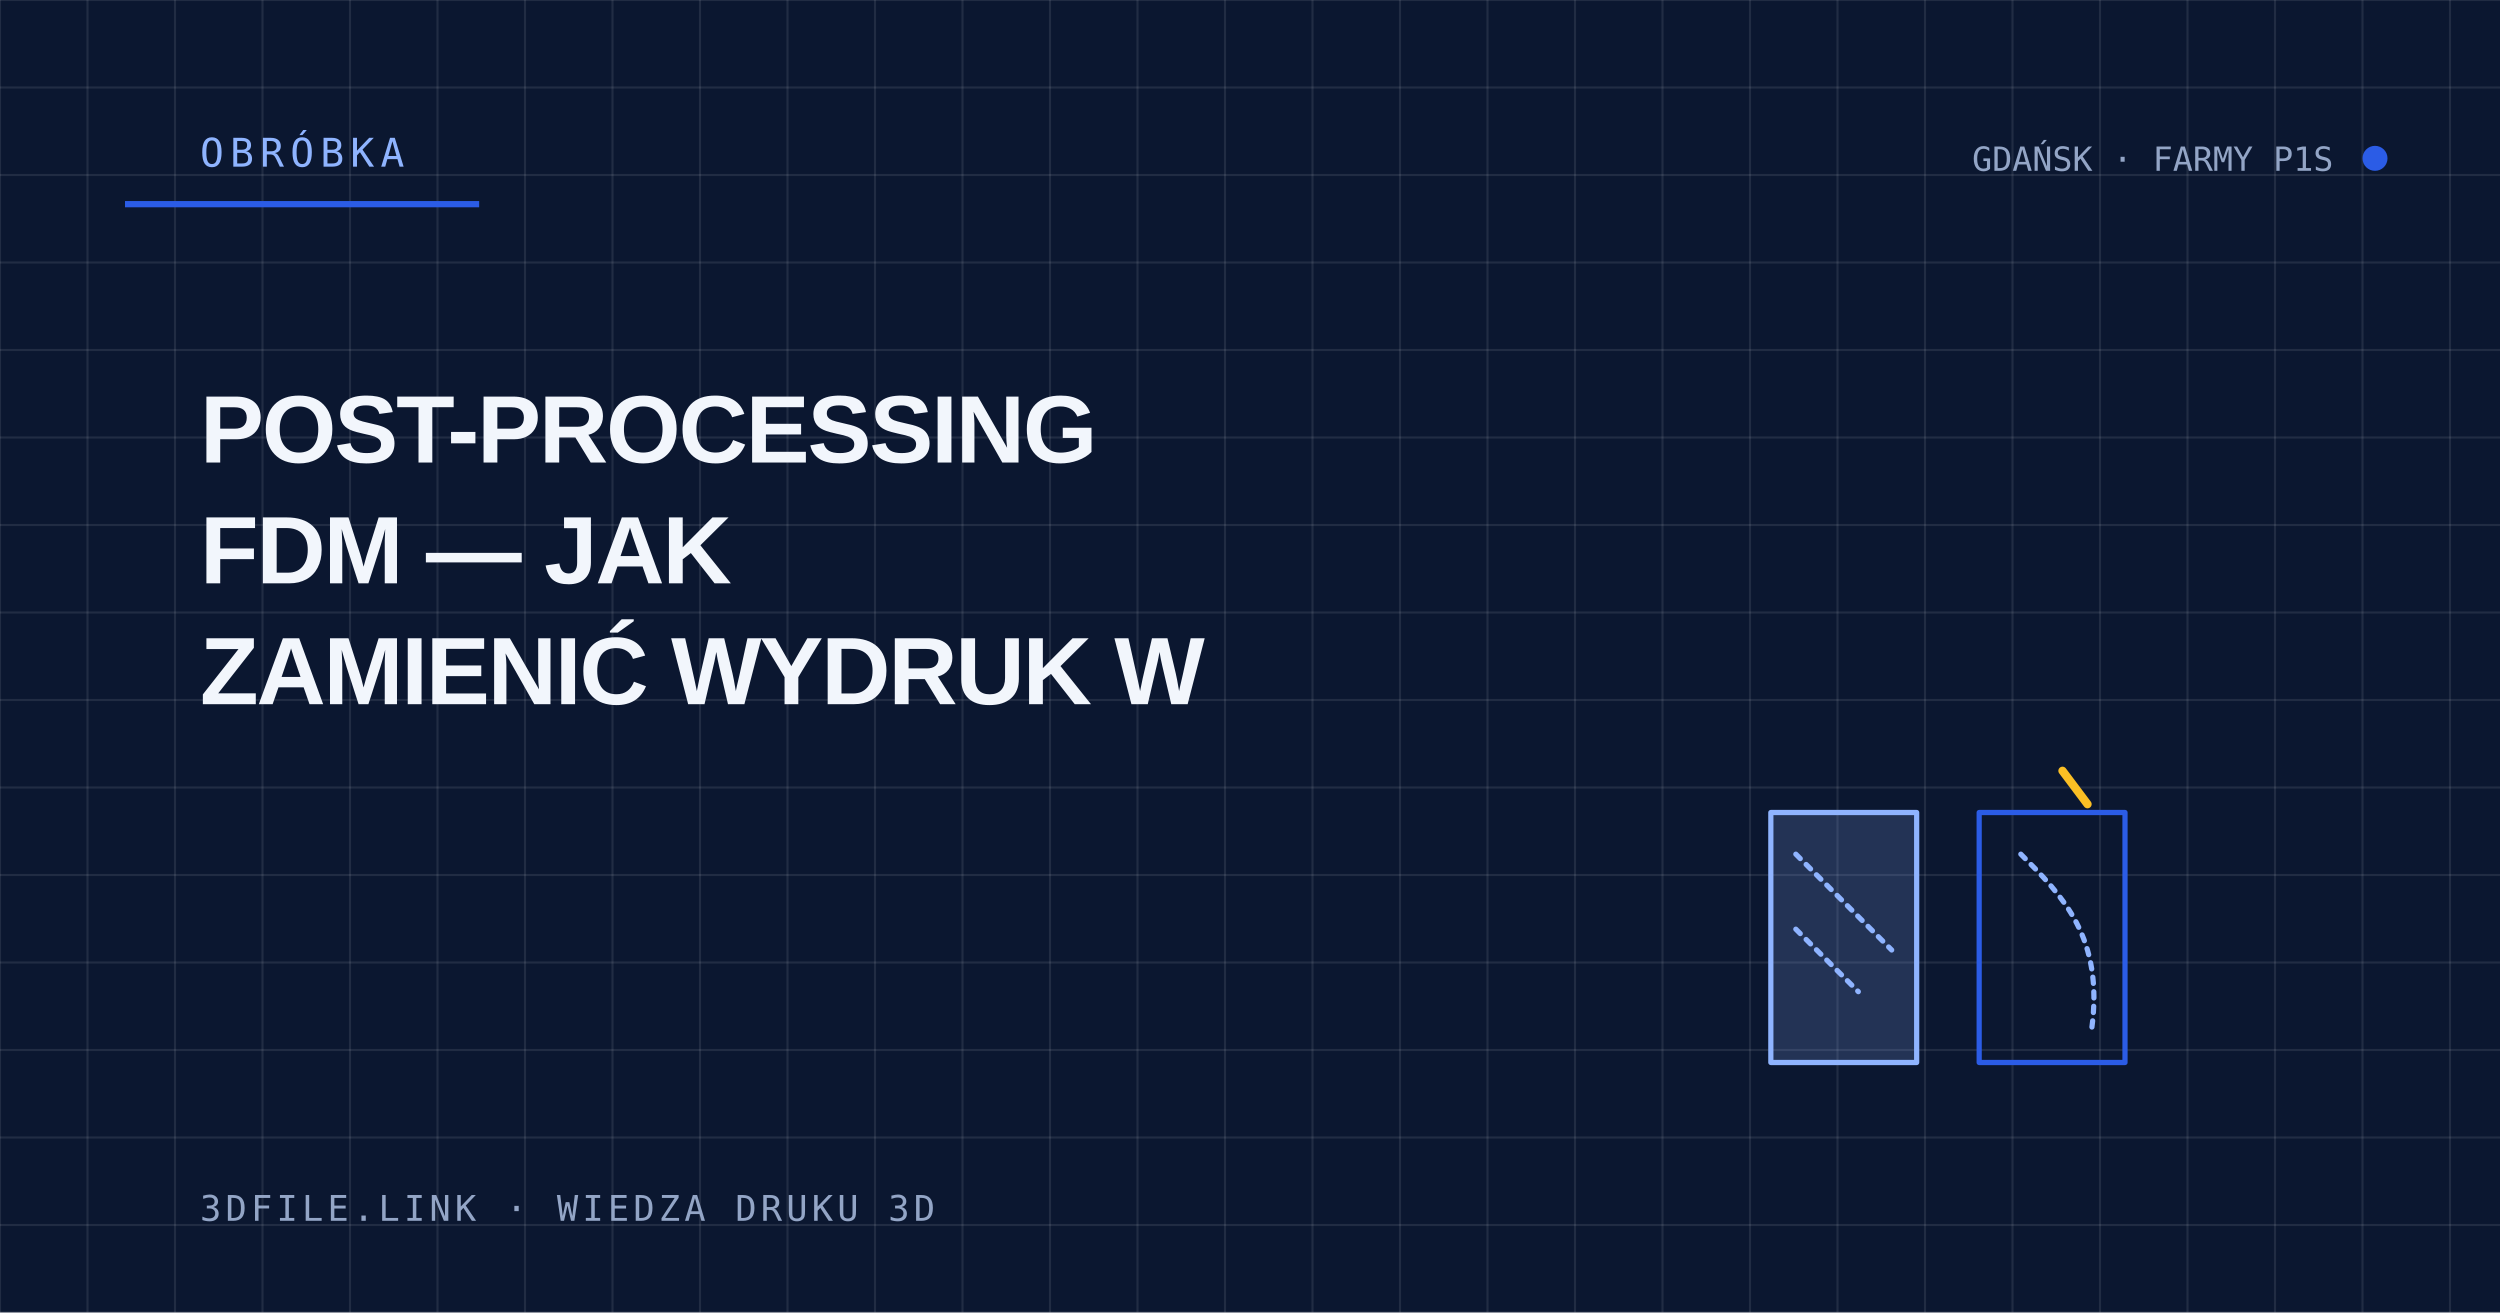
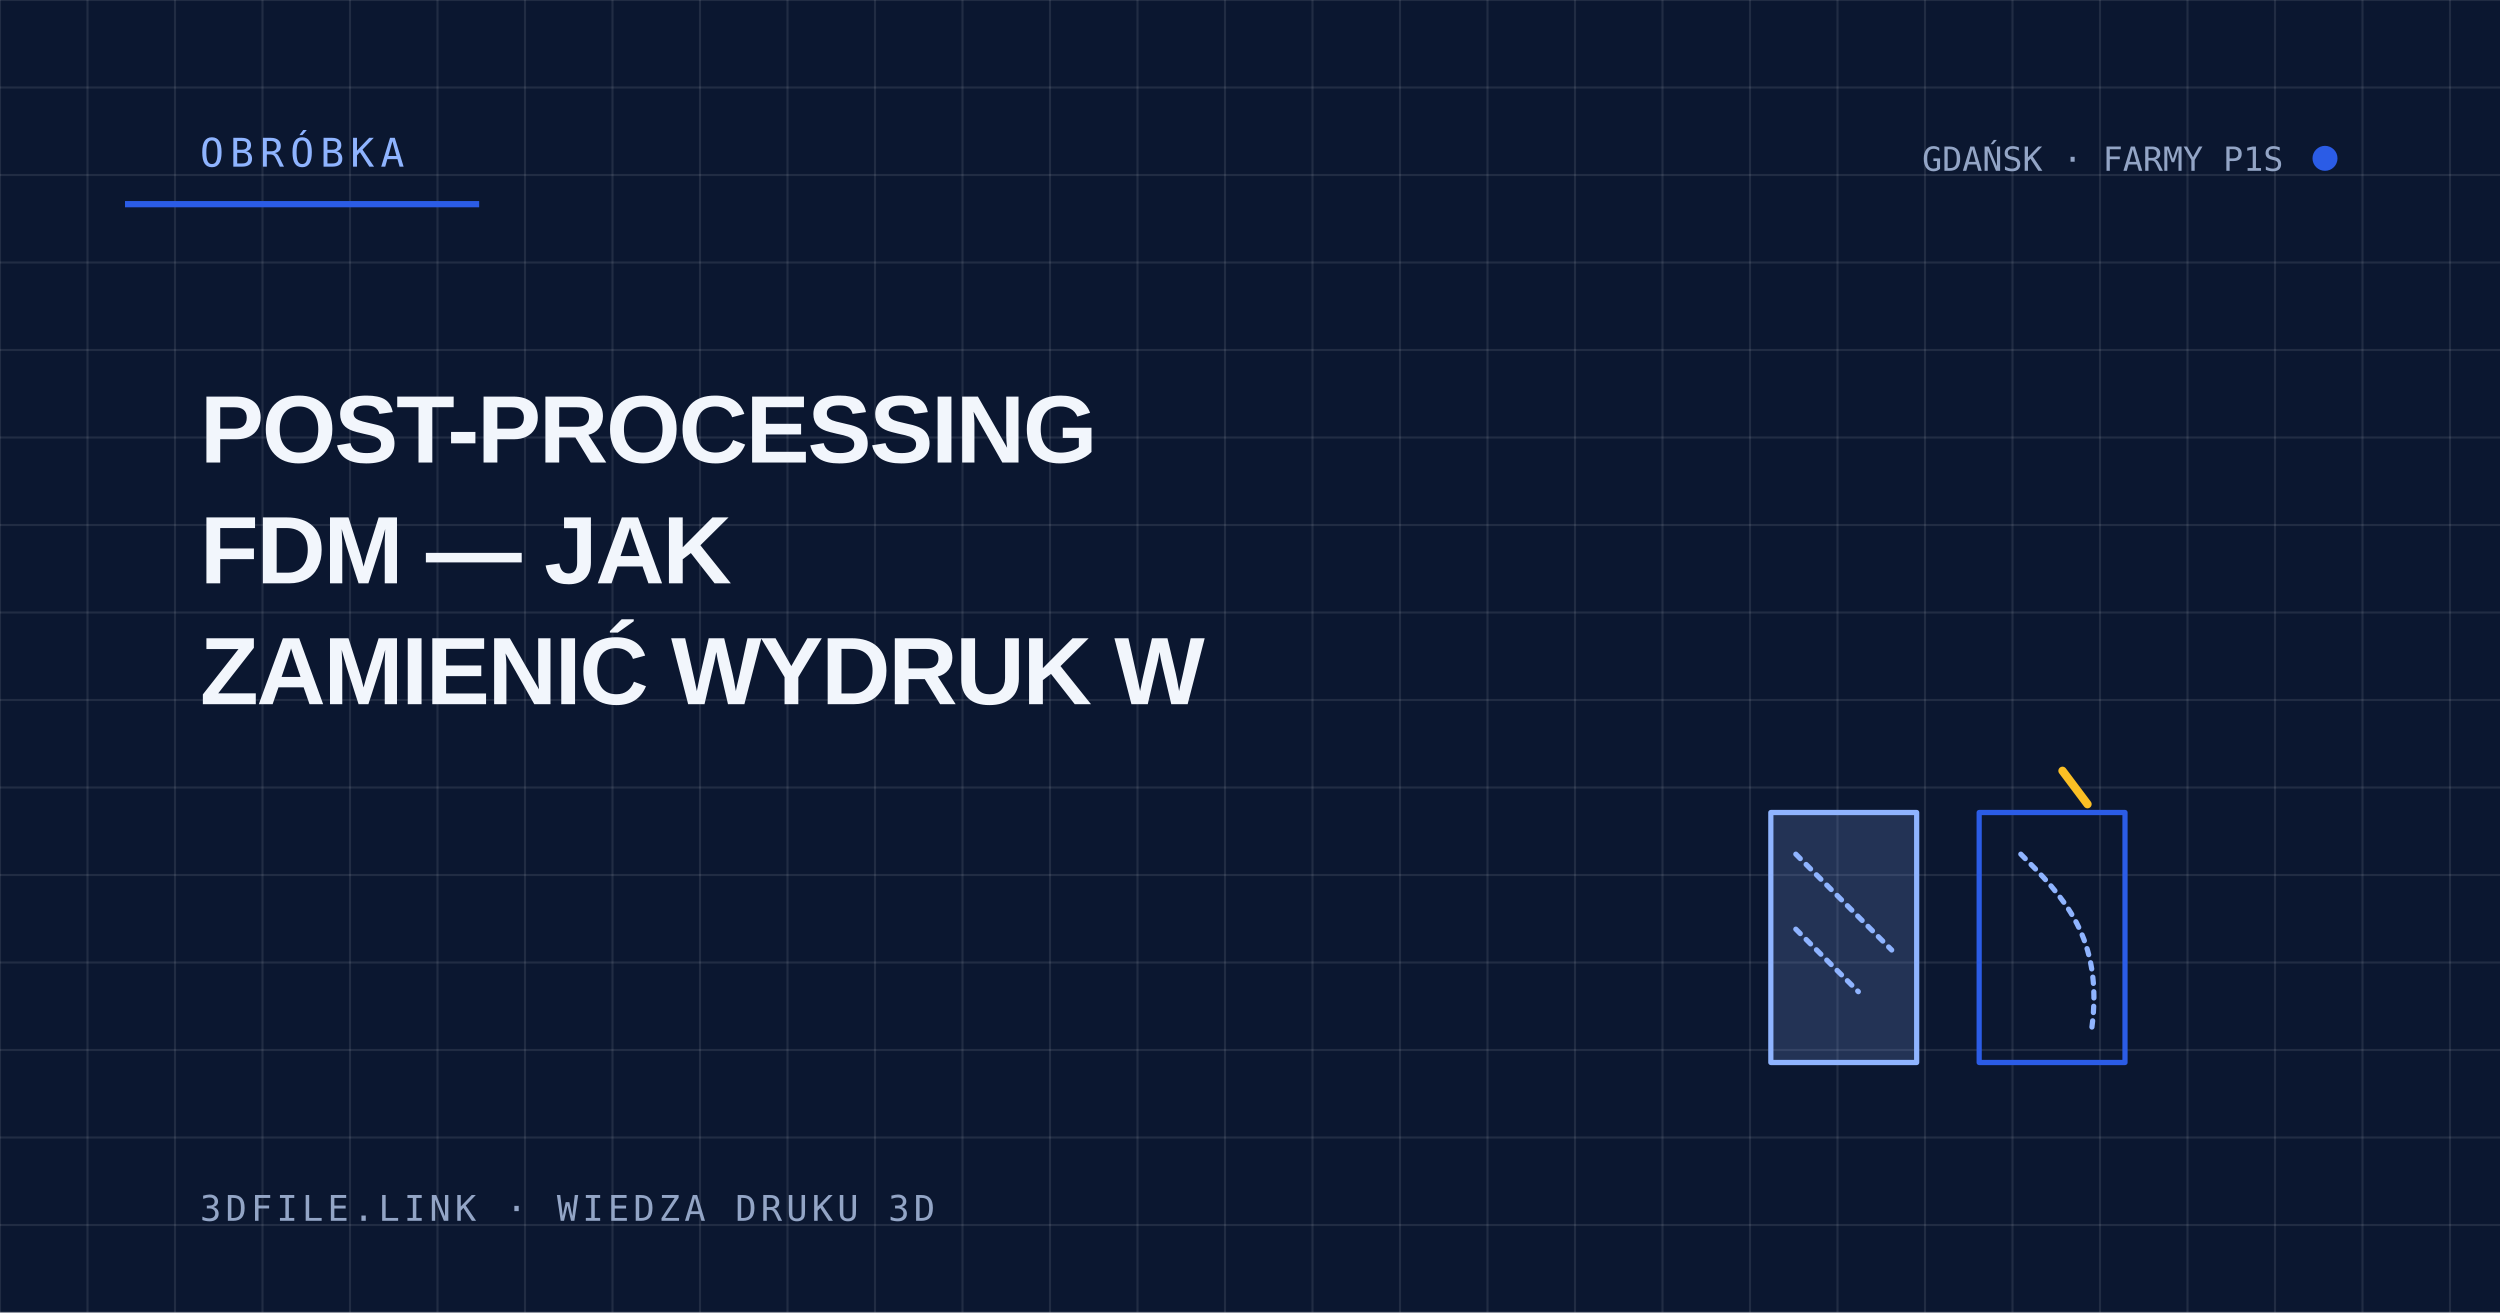
<svg xmlns="http://www.w3.org/2000/svg" viewBox="0 0 1200 630" width="1200" height="630">
  <rect width="1200" height="630" fill="#0B1730" />
  <g stroke="rgba(255,255,255,.09)" stroke-width="1">
    <line x1="0" y1="0" x2="1200" y2="0" />
    <line x1="0" y1="42" x2="1200" y2="42" />
    <line x1="0" y1="84" x2="1200" y2="84" />
    <line x1="0" y1="126" x2="1200" y2="126" />
    <line x1="0" y1="168" x2="1200" y2="168" />
    <line x1="0" y1="210" x2="1200" y2="210" />
    <line x1="0" y1="252" x2="1200" y2="252" />
    <line x1="0" y1="294" x2="1200" y2="294" />
    <line x1="0" y1="336" x2="1200" y2="336" />
    <line x1="0" y1="378" x2="1200" y2="378" />
    <line x1="0" y1="420" x2="1200" y2="420" />
    <line x1="0" y1="462" x2="1200" y2="462" />
    <line x1="0" y1="504" x2="1200" y2="504" />
    <line x1="0" y1="546" x2="1200" y2="546" />
    <line x1="0" y1="588" x2="1200" y2="588" />
    <line x1="0" y1="630" x2="1200" y2="630" />
    <line x1="0" y1="0" x2="0" y2="630" />
    <line x1="42" y1="0" x2="42" y2="630" />
    <line x1="84" y1="0" x2="84" y2="630" />
    <line x1="126" y1="0" x2="126" y2="630" />
    <line x1="168" y1="0" x2="168" y2="630" />
    <line x1="210" y1="0" x2="210" y2="630" />
    <line x1="252" y1="0" x2="252" y2="630" />
    <line x1="294" y1="0" x2="294" y2="630" />
    <line x1="336" y1="0" x2="336" y2="630" />
    <line x1="378" y1="0" x2="378" y2="630" />
    <line x1="420" y1="0" x2="420" y2="630" />
    <line x1="462" y1="0" x2="462" y2="630" />
    <line x1="504" y1="0" x2="504" y2="630" />
    <line x1="546" y1="0" x2="546" y2="630" />
    <line x1="588" y1="0" x2="588" y2="630" />
    <line x1="630" y1="0" x2="630" y2="630" />
    <line x1="672" y1="0" x2="672" y2="630" />
    <line x1="714" y1="0" x2="714" y2="630" />
    <line x1="756" y1="0" x2="756" y2="630" />
    <line x1="798" y1="0" x2="798" y2="630" />
    <line x1="840" y1="0" x2="840" y2="630" />
    <line x1="882" y1="0" x2="882" y2="630" />
    <line x1="924" y1="0" x2="924" y2="630" />
    <line x1="966" y1="0" x2="966" y2="630" />
    <line x1="1008" y1="0" x2="1008" y2="630" />
    <line x1="1050" y1="0" x2="1050" y2="630" />
    <line x1="1092" y1="0" x2="1092" y2="630" />
    <line x1="1134" y1="0" x2="1134" y2="630" />
    <line x1="1176" y1="0" x2="1176" y2="630" />
  </g>
  <text x="96" y="80" font-family="Consolas,monospace" font-size="19" letter-spacing="3" fill="#8FB4FF">OBRÓBKA</text>
  <line x1="60" y1="98" x2="230" y2="98" stroke="#2B5CE6" stroke-width="3" />
  <text x="96" y="222" font-family="Arial Black,Arial" font-size="46" font-weight="900" fill="#F2F6FC" letter-spacing="-1">POST-PROCESSING</text>
  <text x="96" y="280" font-family="Arial Black,Arial" font-size="46" font-weight="900" fill="#F2F6FC" letter-spacing="-1">FDM — JAK</text>
  <text x="96" y="338" font-family="Arial Black,Arial" font-size="46" font-weight="900" fill="#F2F6FC" letter-spacing="-1">ZAMIENIĆ WYDRUK W</text>
  <g transform="translate(820,330)" fill="none" stroke="#8FB4FF" stroke-width="2.5" stroke-linecap="round" stroke-linejoin="round">
    <rect x="30" y="60" width="70" height="120" fill="#8FB4FF" stroke="none" opacity=".18" />
    <rect x="30" y="60" width="70" height="120" />
    <rect x="130" y="60" width="70" height="120" stroke="#2B5CE6" />
    <path d="M42 80l46 46M42 116l30 30M150 80c20 20 40 40 34 84" stroke-dasharray="3 4" />
    <path d="M170 40l12 16" stroke="#FBBF24" stroke-width="4" />
  </g>
  <text x="96" y="586" font-family="Consolas,monospace" font-size="17" letter-spacing="2" fill="#93A5C6">3DFILE.LINK · WIEDZA DRUKU 3D</text>
-   <circle cx="1140" cy="76" r="6" fill="#2B5CE6" />
-   <text x="1120" y="82" text-anchor="end" font-family="Consolas,monospace" font-size="16" fill="#93A5C6">GDAŃSK · FARMY P1S</text>
+   <circle cx="1116" cy="76" r="6" fill="#2B5CE6" />
+   <text x="1096" y="82" text-anchor="end" font-family="Consolas,monospace" font-size="16" fill="#93A5C6">GDAŃSK · FARMY P1S</text>
</svg>
